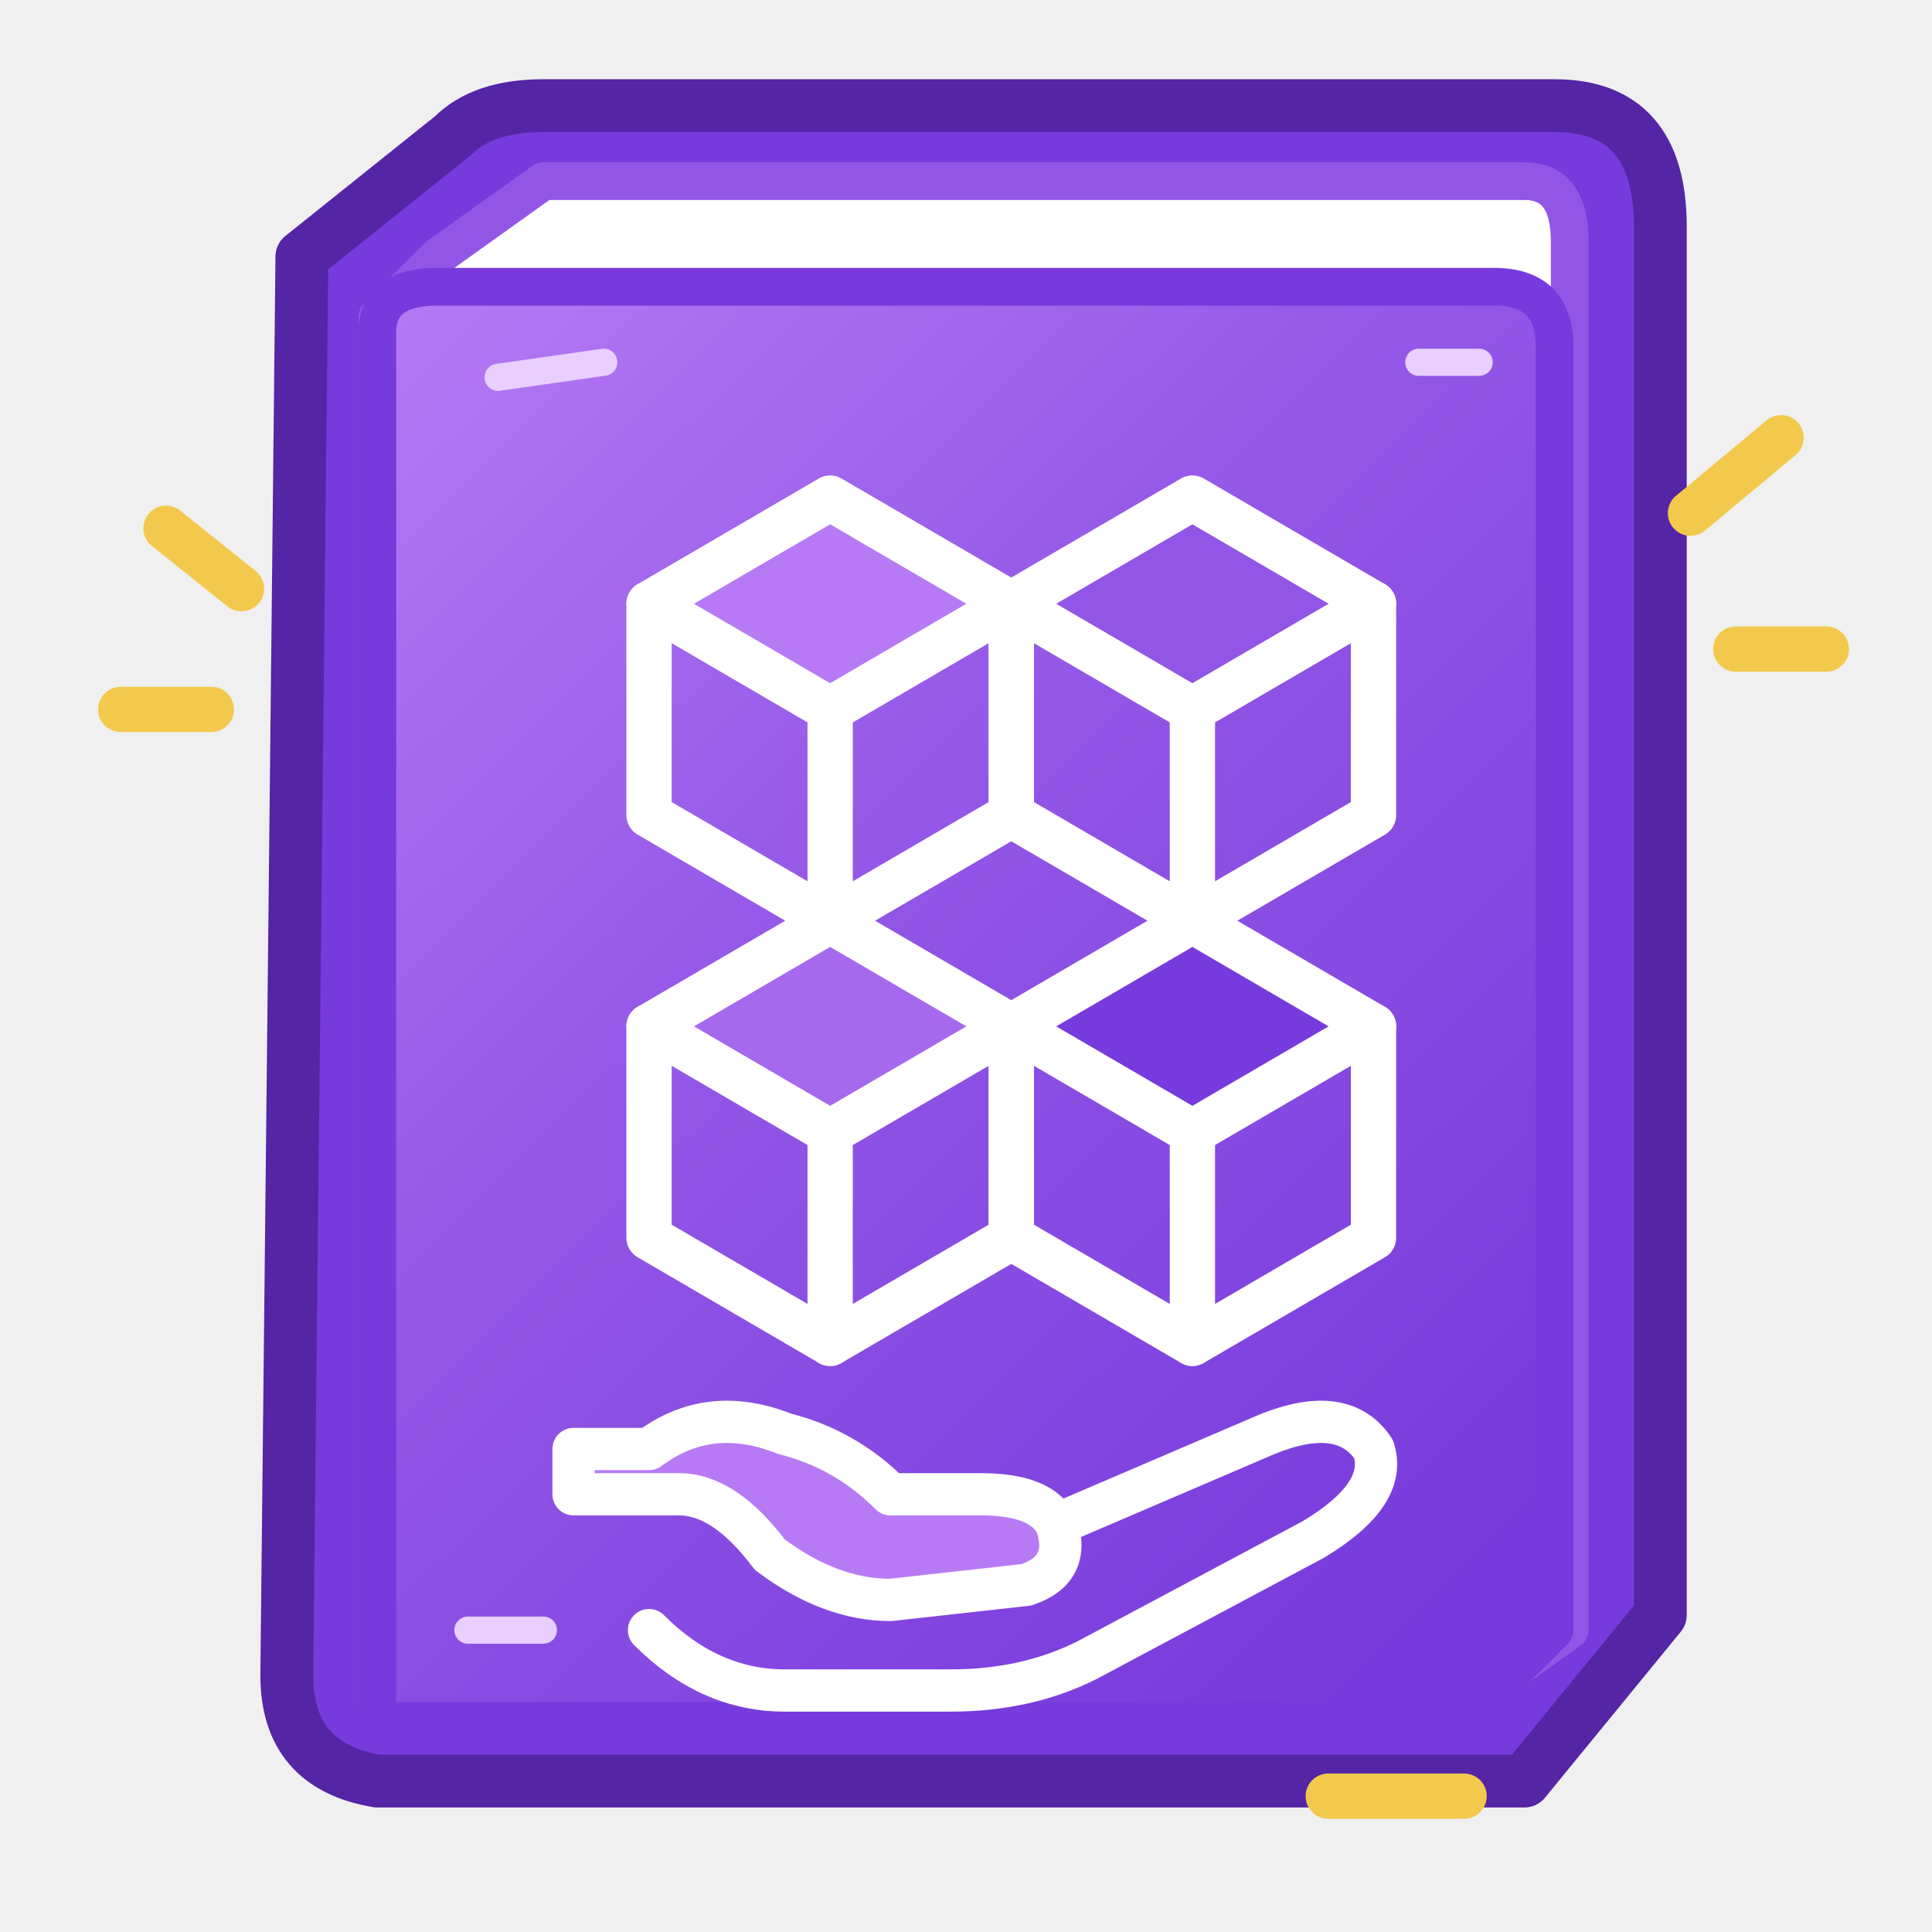
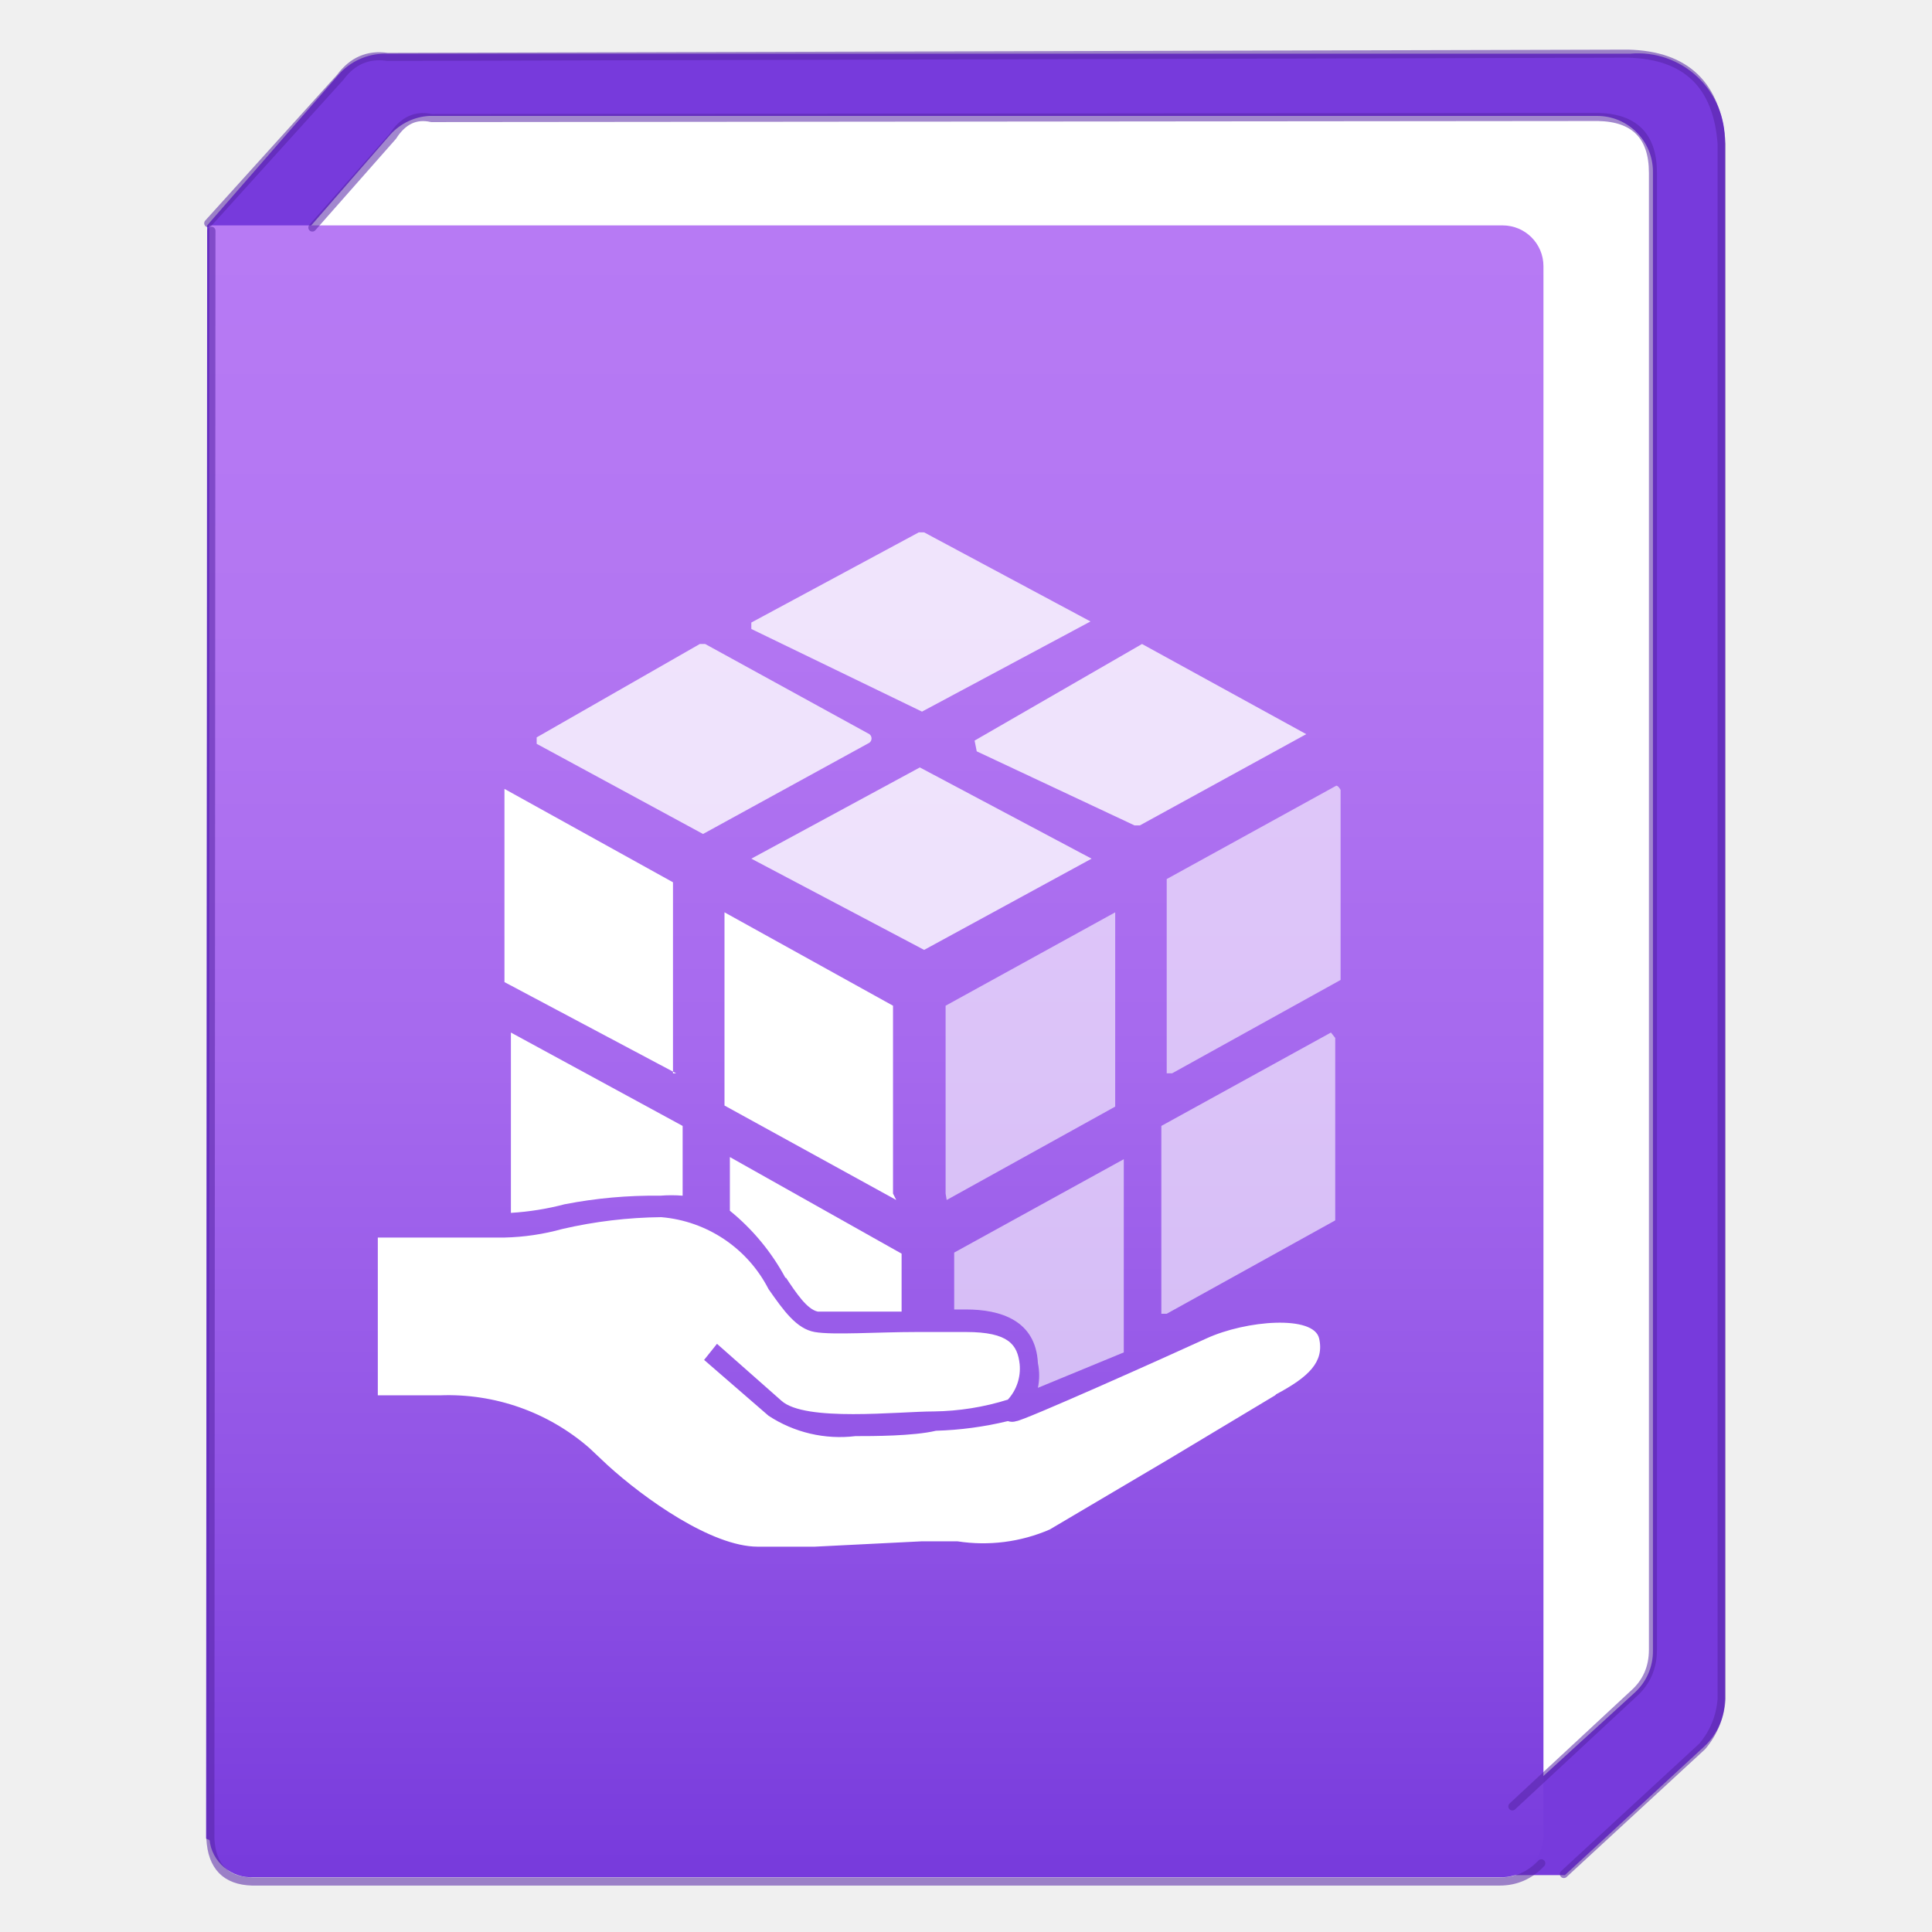
- <svg xmlns="http://www.w3.org/2000/svg" viewBox="0 0 128 128" width="128" height="128">
+ <svg xmlns="http://www.w3.org/2000/svg" width="128" height="128" viewBox="0 0 128 128" fill="none">
  <defs>
-     <linearGradient id="catalog" x1="0" y1="0" x2="0.8" y2="1">
-       <stop offset="0" stop-color="#B77AF4" />
-       <stop offset=".48" stop-color="#9255E6" />
-       <stop offset="1" stop-color="#773ADC" />
+     <linearGradient id="pageGradient" x1="8.15" y1="17.5" x2="8.15" y2="2.1" gradientUnits="userSpaceOnUse">
+       <stop offset="0" stop-color="#773adc" />
+       <stop offset=".25" stop-color="#9255e6" />
+       <stop offset=".5" stop-color="#a669ee" />
+       <stop offset=".76" stop-color="#b376f2" />
+       <stop offset="1" stop-color="#b77af4" />
    </linearGradient>
  </defs>
-   <g stroke="#5425A5" stroke-width="3.5" stroke-linejoin="round" stroke-linecap="round">
-     <path d="M20 17 L30 9 Q32 7 36 7 L103 7 Q110 7 110 15              L110 107 L101 118 L25 118 Q19 117 19 111 Z" fill="#773ADC" />
-     <path d="M29 17 L36 12 L101 12 Q104 12 104 16              L104 108 L97 113 L25 113 L25 21 Z" fill="#FFFFFF" stroke="#9255E6" stroke-width="2.5" />
-     <path d="M25 22 Q25 19 29 19 L99 19 Q103 19 103 23              L103 108 L97 114 L25 114 Z" fill="url(#catalog)" stroke="#773ADC" stroke-width="2.5" />
-   </g>
-   <g fill="none" stroke="#FFFFFF" stroke-width="3" stroke-linecap="round" stroke-linejoin="round">
-     <path d="M43 40 L55 33 L67 40 L55 47 Z" fill="#B77AF4" />
-     <path d="M55 47 L55 61 L43 54 L43 40" />
-     <path d="M55 61 L67 54 L67 40" />
-     <path d="M67 40 L79 33 L91 40 L79 47 Z" fill="#9255E6" />
-     <path d="M79 47 L79 61 L67 54 L67 40" />
-     <path d="M79 61 L91 54 L91 40" />
-     <path d="M43 68 L55 61 L67 68 L55 75 Z" fill="#A669EE" />
-     <path d="M55 75 L55 89 L43 82 L43 68" />
-     <path d="M55 89 L67 82 L67 68" />
-     <path d="M67 68 L79 61 L91 68 L79 75 Z" fill="#773ADC" />
-     <path d="M79 75 L79 89 L67 82 L67 68" />
-     <path d="M79 89 L91 82 L91 68" />
-   </g>
-   <g stroke="#FFFFFF" stroke-width="2.8" stroke-linecap="round" stroke-linejoin="round">
-     <path d="M38 99 L45 99 Q48 99 51 103              Q55 106 59 106 L68 105              Q71 104 70 101              Q69 99 65 99 L59 99              Q56 96 52 95              Q47 93 43 96 L38 96 Z" fill="#B77AF4" />
-     <path d="M70 101 L84 95 Q89 93 91 96              Q92 99 87 102 L72 110              Q68 112 63 112 L52 112              Q47 112 43 108" fill="none" />
-   </g>
-   <g fill="none" stroke="#F2C94C" stroke-width="3" stroke-linecap="round">
-     <path d="M16 39 L11 35 M14 47 L8 47" />
-     <path d="M112 34 L118 29 M115 43 L121 43" />
-     <path d="M88 119 L97 119" />
-   </g>
-   <g fill="none" stroke="#E8CFFF" stroke-width="1.8" stroke-linecap="round">
-     <path d="M33 25 L40 24" />
-     <path d="M94 24 L98 24" />
-     <path d="M31 108 L36 108" />
+   <g transform="scale(7.111111)">
+     <path d="M1.93 2.1L3.15.7A.58.58 0 0 1 3.59.5h11.6a.81.81 0 0 1 .88.83v14.5a.6.6 0 0 1-.19.44l-1.3 1.2H2.72l-.8-.34z" fill="#773adc" />
+     <path d="M2.9 2.1l.74-.85A.53.53 0 0 1 4 1.08h10.88a.52.52 0 0 1 .52.52v13.78a.52.52 0 0 1-.17.39l-1.15 1.05z" fill="#fff" />
+     <path d="M14,2.1H2a0,0,0,0,0-.05,0v15a.39.39,0,0,0,.38.39H14a.39.39,0,0,0,.38-.39V2.48A.38.38,0,0,0,14,2.1Z" fill="url(#pageGradient)" />
+     <g stroke="#5525a5" stroke-width=".075" stroke-linecap="round" stroke-linejoin="round" opacity=".55">
+       <path d="M1.94 2.08L3.17.72Q3.34.49 3.61.53L15.17.5Q15.98.52 16.04 1.34V15.83Q16.02 16.08 15.86 16.27L14.57 17.46" />
+       <path d="M2.91 2.12L3.66 1.27Q3.8 1.05 4.02 1.1L14.89 1.09Q15.4 1.1 15.4 1.61V15.37Q15.4 15.62 15.22 15.78L14.09 16.83" />
+       <path d="M1.97 2.15L1.96 17.13Q1.98 17.52 2.35 17.53L13.97 17.53Q14.2 17.53 14.36 17.36" />
+     </g>
+     <g fill="#fff">
+       <path d="M8.35 11.18l-1.6-.88a.05.05 0 0 1 0 0V8.5a.05.05 0 0 1 0 0l1.57.87v1.75M6.3 10l-1.6-.85a.08.08 0 0 1 0 0v-1.8a.05.05 0 0 1 0 0 0 0 0 0 1 0 0l1.57.87V10a.05.05 0 0 1 0 0" />
+       <path d="M7 8l1.57-.85 1.6.85a.05.05 0 0 1 0 0l-1.56.85L7 8" opacity=".8" />
+       <path d="M5 6.87L6.52 6h.05l1.53.84a.05.05 0 0 1 0 .08l-1.55.85L5 6.93m4.08-.03l1.56-.9a0 0 0 0 1 0 0l1.53.84a.05.05 0 0 1 0 0 .08.08 0 0 1 0 0l-1.55.85h-.05L9.1 7a0 0 0 0 1 0 0M7 5.8l1.56-.84h.05l1.55.83a.05.05 0 0 1 0 0l-1.57.84L7 5.86" opacity=".8" />
+       <path d="M8.82 11.18l1.57-.87V8.5l-1.58.87a.05.05 0 0 0 0 0v1.75a.05.05 0 0 0 0 0zm3.63-3.86a0 0 0 0 0 0 0l-1.58.87a.05.05 0 0 0 0 0V10a.05.05 0 0 0 0 0h.05l1.57-.87a.05.05 0 0 0 0 0V7.36s-.02-.04-.04-.04zM9 12.2c.32 0 .65.1.67.5a.57.57 0 0 1 0 .23l.8-.33a.05.05 0 0 0 0 0v-1.8a.05.05 0 0 0 0 0l-1.58.87v.53zm3.4-2.58l-1.58.87v1.75a.05.05 0 0 0 0 0h.05l1.57-.87v-1.7z" opacity=".6" />
+       <path d="M7.32 11.9c.1.15.2.3.3.32h.78v-.54a.05.05 0 0 0 0 0l-1.6-.9v.5a2.07 2.07 0 0 1 .52.63zm-1.17-.76a1.3 1.3 0 0 1 .21 0v-.65a.05.05 0 0 0 0 0l-1.6-.87a.05.05 0 0 0 0 0v1.68a2.57 2.57 0 0 0 .5-.08 4.36 4.36 0 0 1 .89-.08z" />
+       <path d="M11.88 13l-1 .6-1.1.65a1.56 1.56 0 0 1-.86.11h-.33l-1 .05h-.53c-.43 0-1.06-.45-1.4-.76l-.17-.16A2 2 0 0 0 4.1 13h-.58v-1.47H4.7a2.21 2.21 0 0 0 .54-.08 4.28 4.28 0 0 1 .92-.11 1.24 1.24 0 0 1 1 .67c.14.2.26.37.43.4s.58 0 .95 0H9c.4 0 .48.12.5.3a.43.43 0 0 1-.11.33 2.41 2.41 0 0 1-.69.11c-.33 0-1.2.1-1.42-.1l-.6-.53-.12.15.6.52a1.21 1.21 0 0 0 .81.19c.16 0 .54 0 .75-.05a3.24 3.24 0 0 0 .67-.09.12.12 0 0 0 .08 0c.06 0 1.4-.6 1.77-.77s1-.22 1.05 0-.1.36-.4.52z" />
+     </g>
  </g>
</svg>
